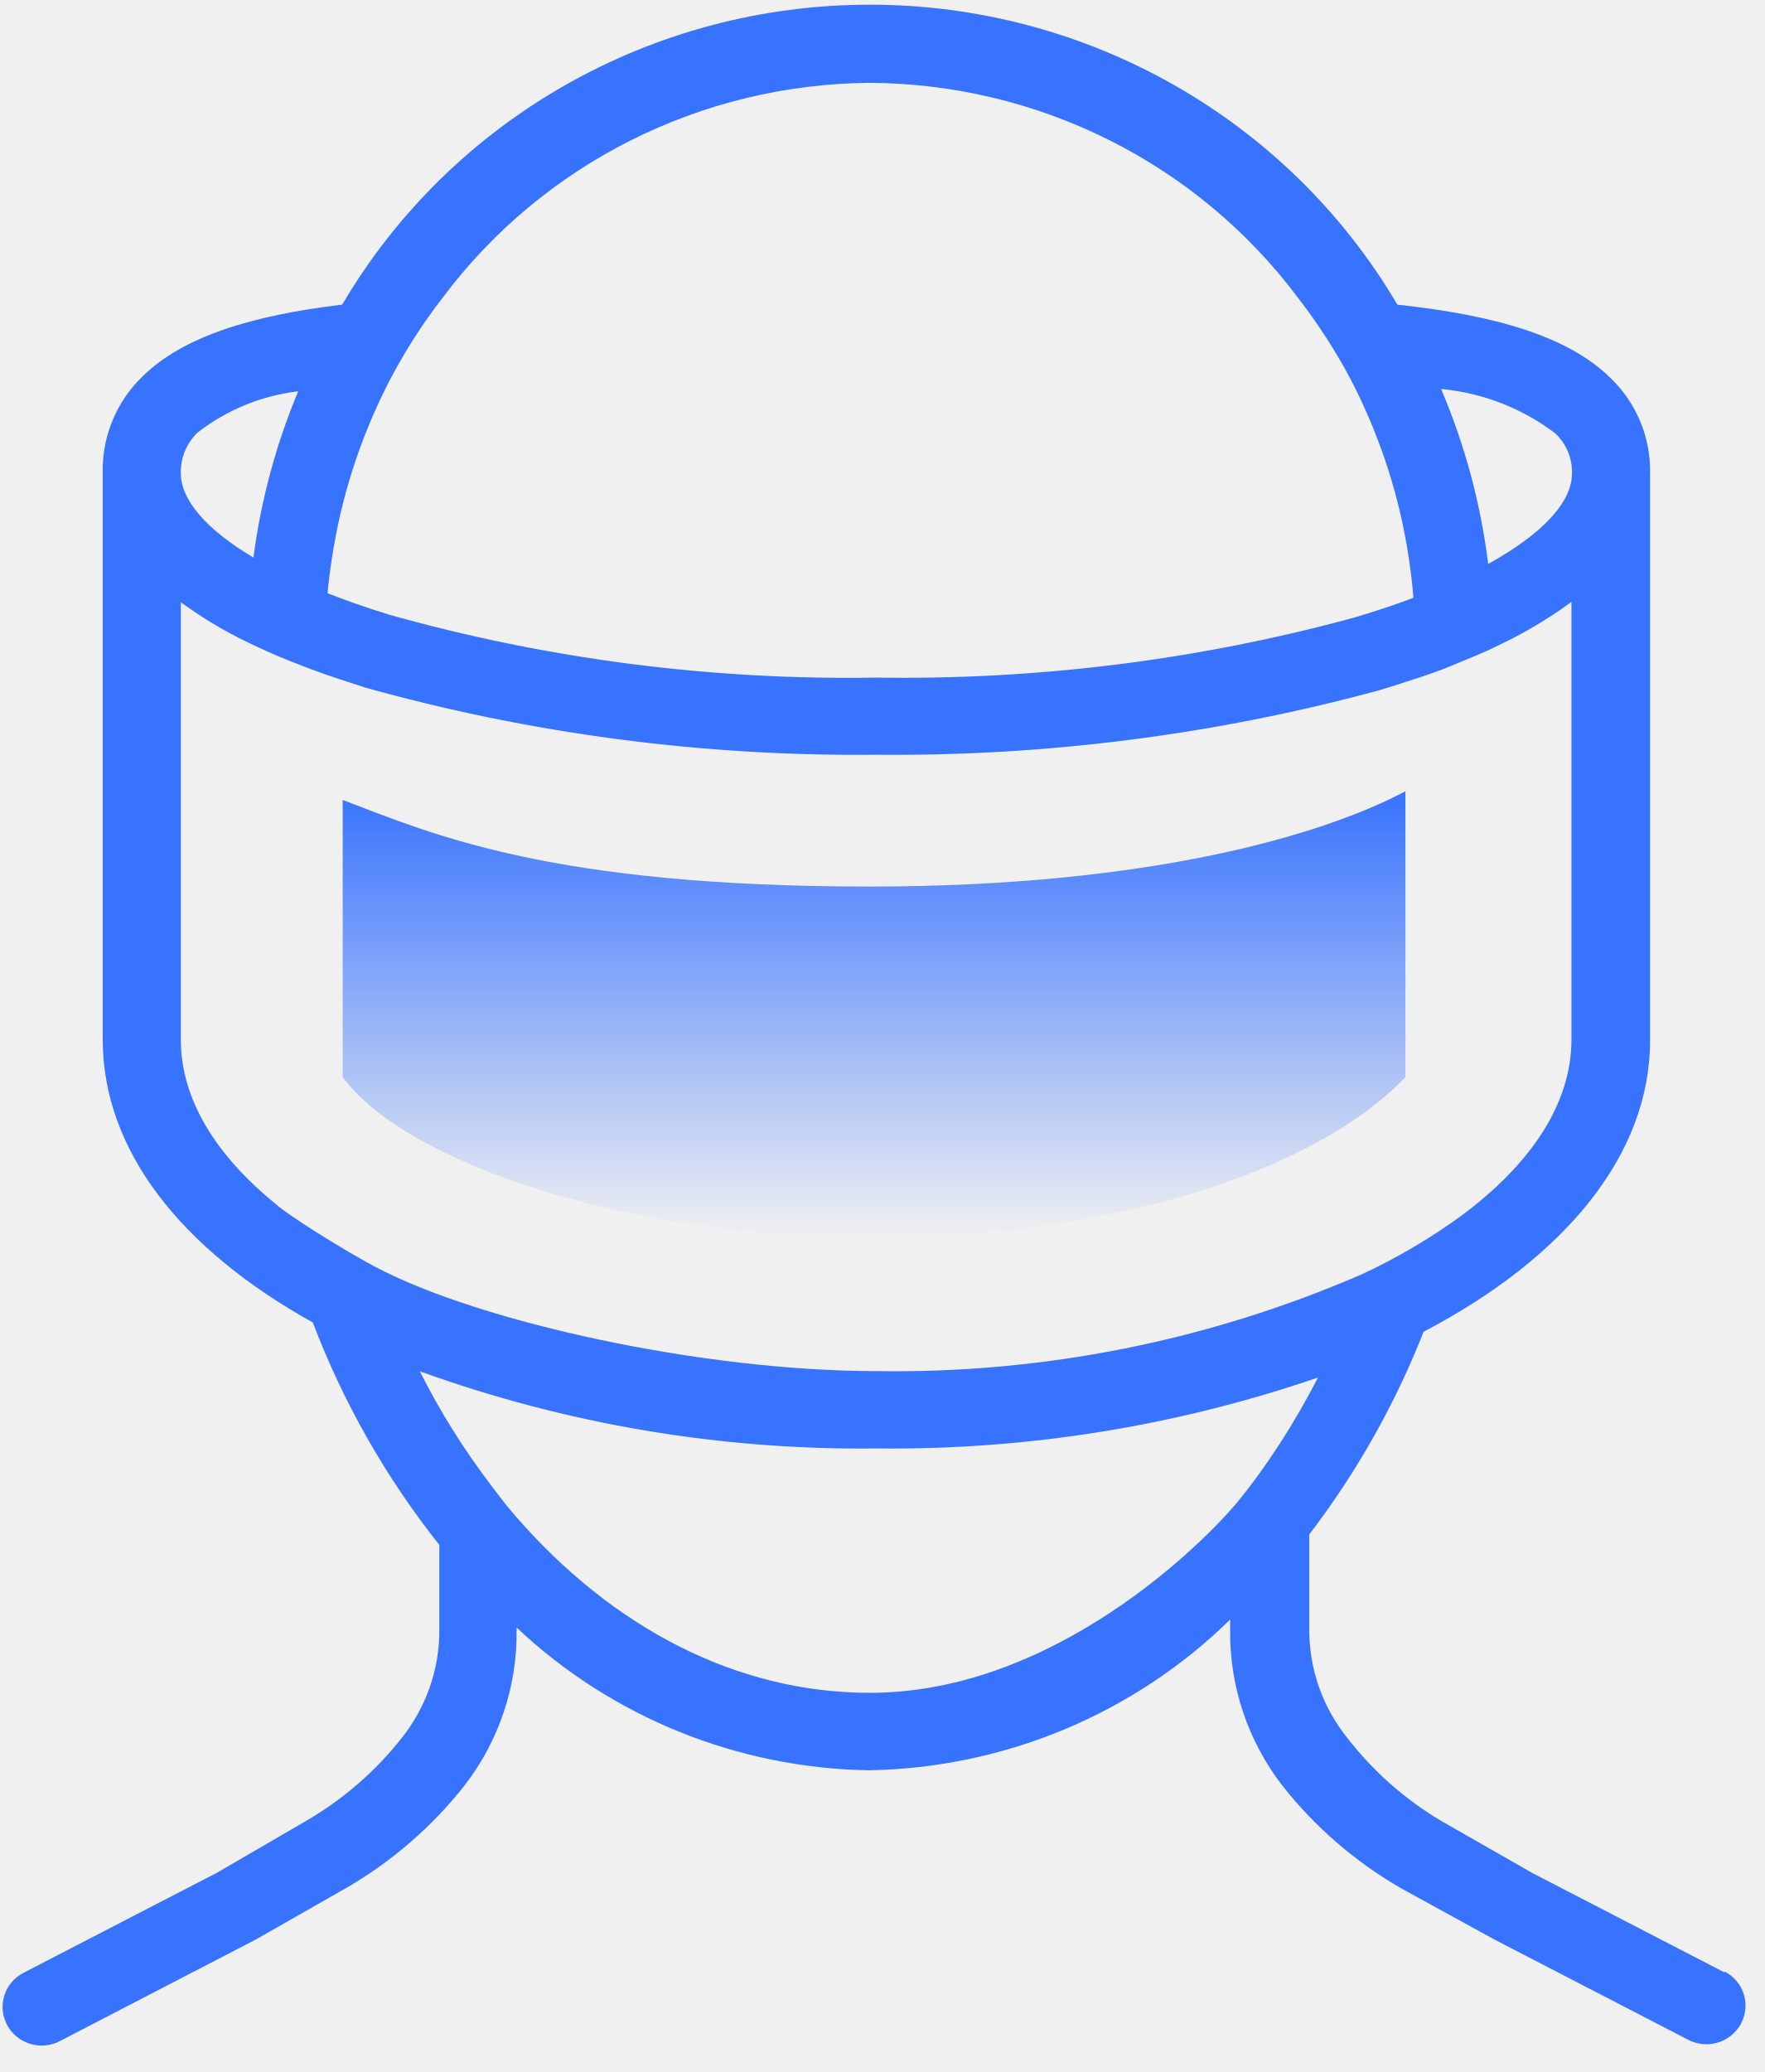
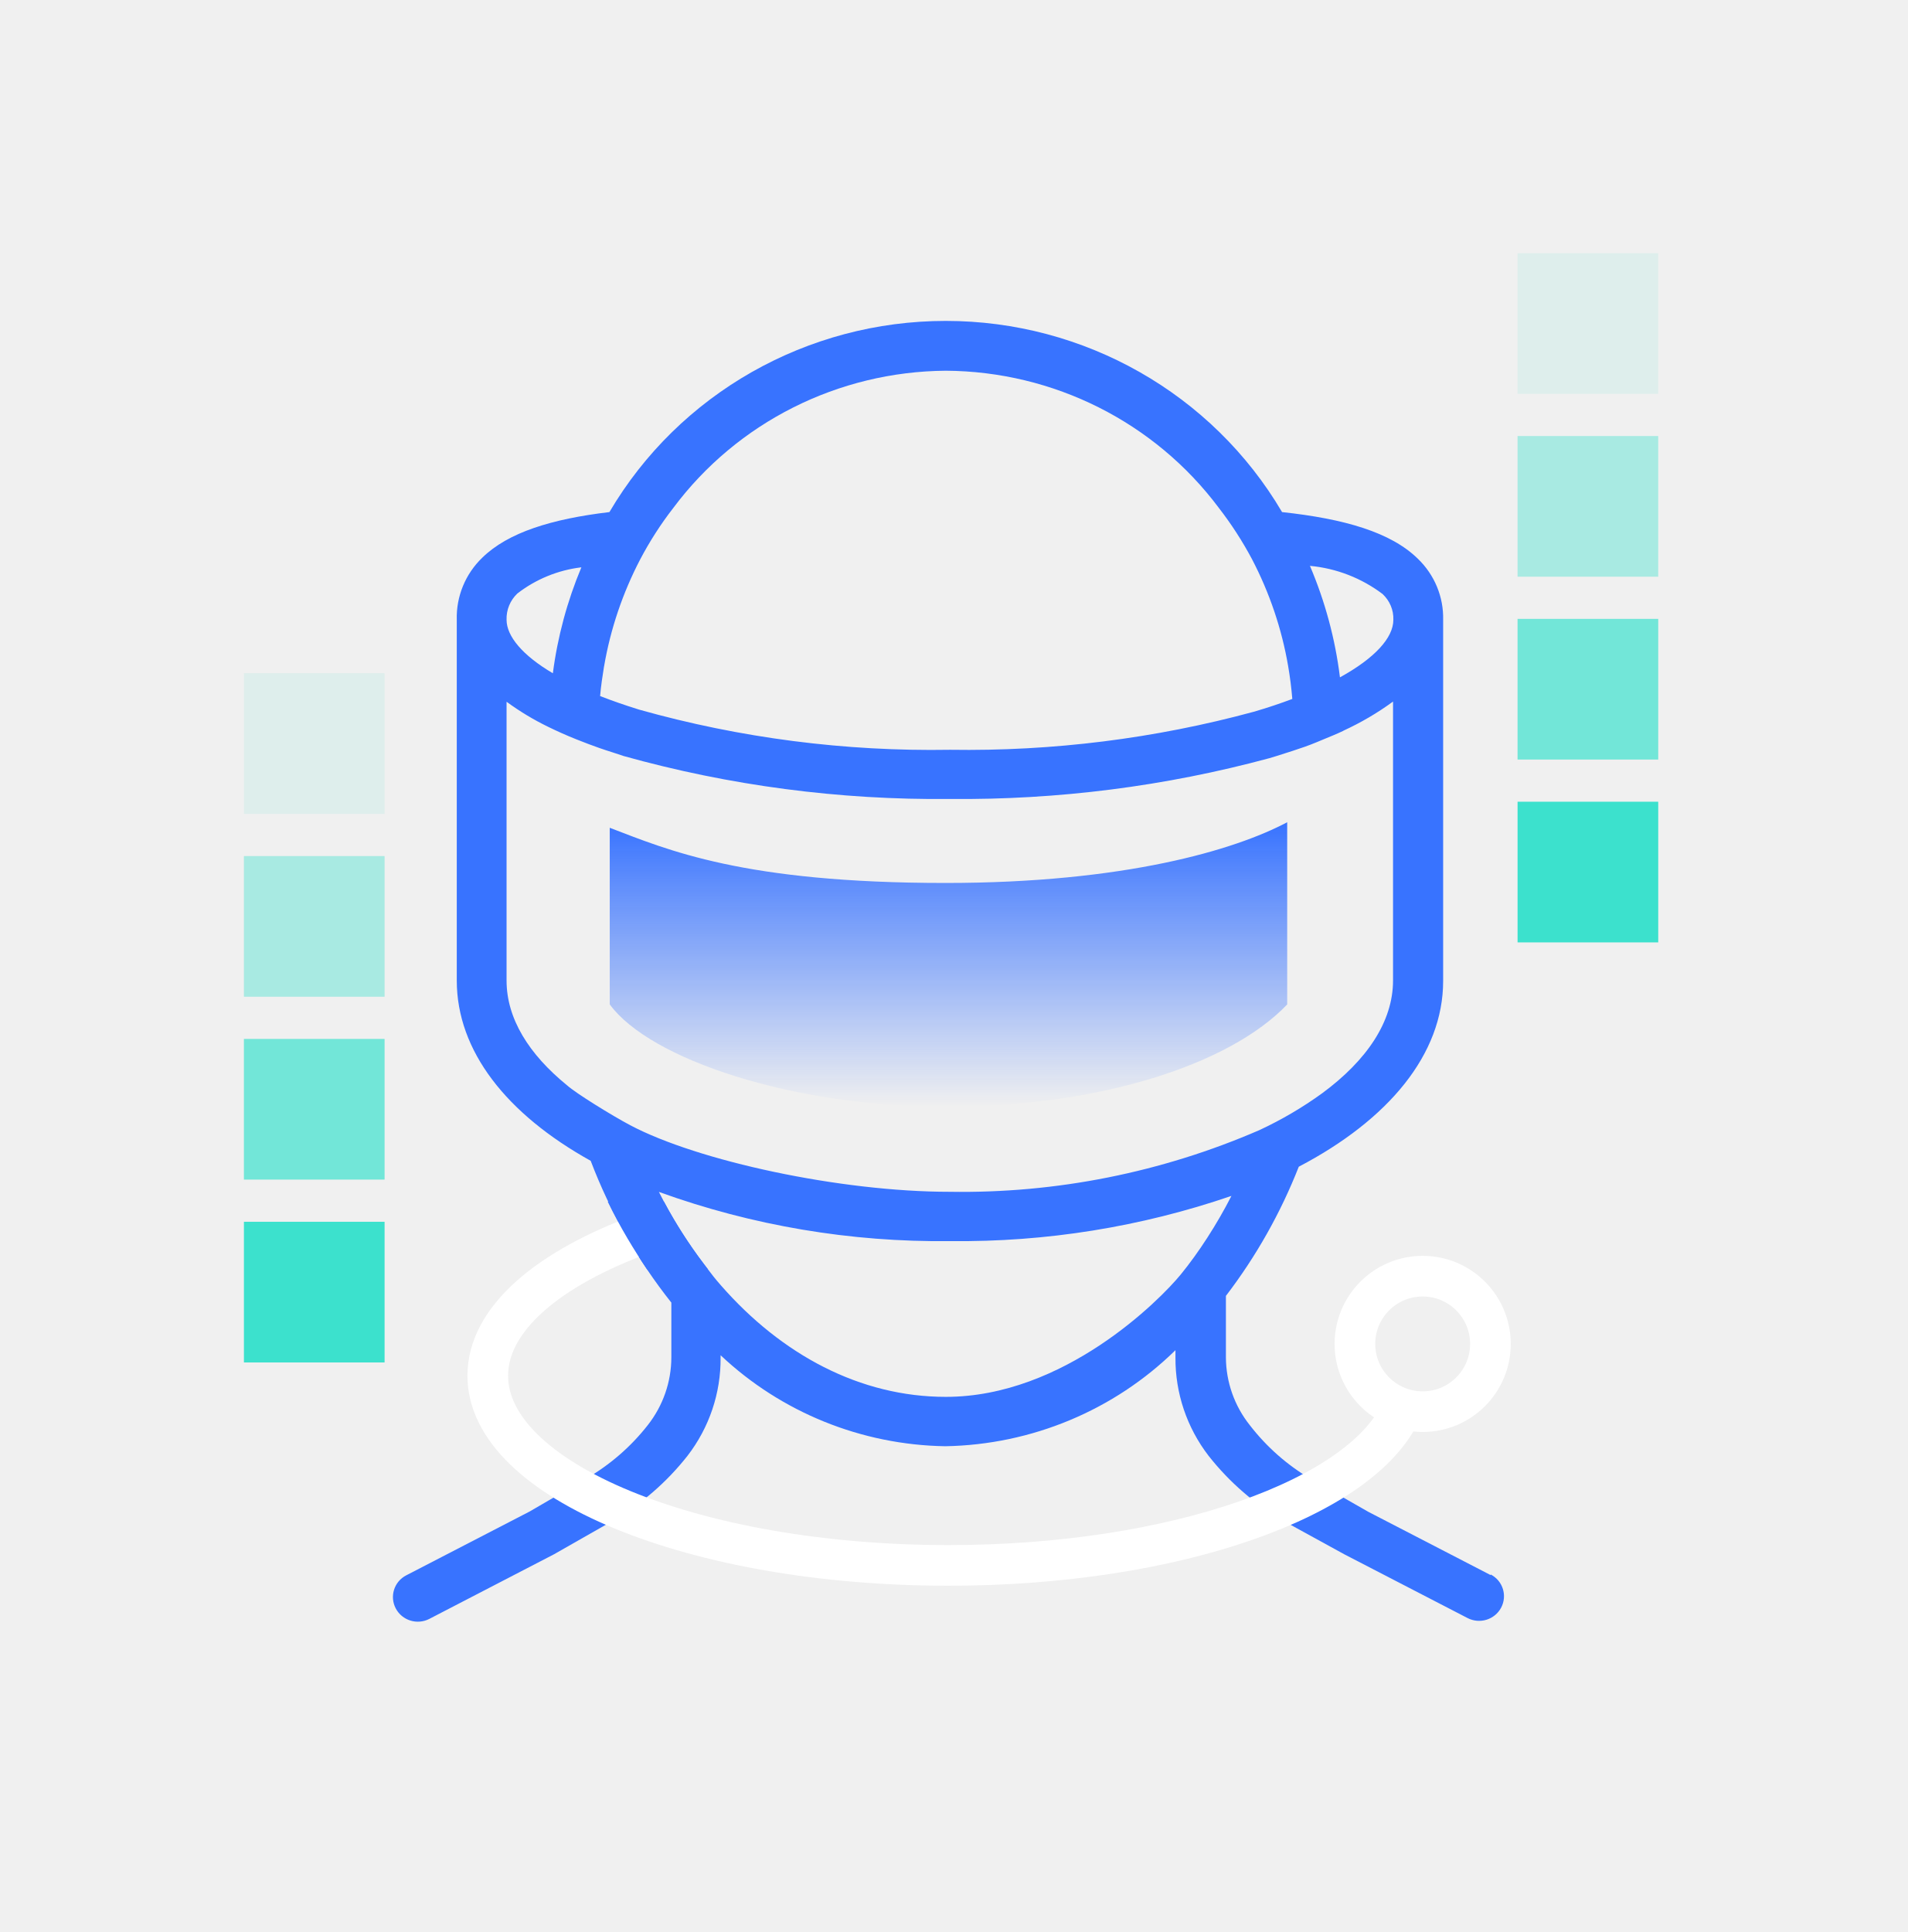
- <svg xmlns="http://www.w3.org/2000/svg" width="46" height="54" viewBox="0 0 46 54" fill="none">
-   <path fill-rule="evenodd" clip-rule="evenodd" d="M39.953 48.819L44.955 51.406L44.954 51.38C45.453 51.636 45.644 52.244 45.384 52.736C45.124 53.229 44.509 53.42 44.011 53.163L38.969 50.555L36.525 49.214C35.327 48.523 34.275 47.614 33.424 46.533C32.533 45.378 32.056 43.964 32.066 42.51V42.209C29.559 44.668 26.187 46.075 22.654 46.137C19.226 46.082 15.947 44.755 13.466 42.416V42.51C13.479 43.964 13.002 45.378 12.109 46.533C11.258 47.614 10.206 48.523 9.008 49.214L6.654 50.555L1.556 53.197C1.058 53.454 0.443 53.263 0.183 52.77C-0.076 52.278 0.114 51.671 0.615 51.414L5.657 48.806L7.963 47.465C8.941 46.899 9.803 46.153 10.495 45.265C11.112 44.477 11.449 43.508 11.452 42.511V40.264C10.06 38.509 8.947 36.553 8.154 34.466C4.713 32.554 2.678 29.975 2.678 27.092V12.343C2.651 11.39 3.03 10.468 3.722 9.803C4.78 8.769 6.558 8.222 8.92 7.939C11.768 3.099 17.005 0.122 22.673 0.122C28.337 0.122 33.575 3.099 36.425 7.939H36.422C38.975 8.214 40.876 8.764 41.981 9.85C42.66 10.505 43.033 11.406 43.012 12.343V27.113C43.012 30.113 40.772 32.79 37.109 34.707C36.367 36.595 35.365 38.373 34.129 39.989V42.51C34.135 43.516 34.479 44.49 35.108 45.278C35.791 46.163 36.637 46.91 37.605 47.478L39.953 48.819ZM40.976 12.343C40.99 11.945 40.828 11.563 40.536 11.29C39.675 10.638 38.644 10.238 37.565 10.138C38.185 11.594 38.599 13.129 38.792 14.697C40.216 13.912 40.976 13.082 40.976 12.343ZM22.676 2.159C27.084 2.185 31.219 4.262 33.838 7.766C34.349 8.426 34.803 9.127 35.195 9.863C35.913 11.238 36.414 12.715 36.674 14.239C36.751 14.687 36.807 15.132 36.844 15.58C36.359 15.763 35.834 15.938 35.269 16.104C31.227 17.201 27.047 17.724 22.853 17.659C18.554 17.732 14.27 17.18 10.135 16.017C9.56 15.839 9.03 15.653 8.539 15.462C8.574 15.053 8.635 14.645 8.701 14.242L8.704 14.239C8.963 12.72 9.462 11.248 10.177 9.876C10.567 9.135 11.02 8.428 11.534 7.766C14.148 4.267 18.276 2.191 22.676 2.159ZM7.773 10.198C6.819 10.311 5.912 10.683 5.154 11.27C4.86 11.55 4.701 11.94 4.714 12.343C4.714 13.014 5.366 13.799 6.607 14.53C6.801 13.04 7.193 11.584 7.773 10.198ZM7.19 31.381C5.624 30.108 4.714 28.647 4.714 27.097V15.695C5.253 16.09 5.828 16.436 6.429 16.727C6.79 16.902 7.161 17.07 7.564 17.23C7.964 17.389 8.168 17.465 8.486 17.578C8.669 17.644 8.865 17.706 9.059 17.768C9.202 17.814 9.344 17.859 9.478 17.905V17.908C13.825 19.125 18.326 19.717 22.845 19.67C27.256 19.712 31.654 19.152 35.908 18.002C36.142 17.934 36.373 17.86 36.599 17.786C36.688 17.758 36.777 17.729 36.865 17.701C37.178 17.601 37.544 17.473 37.83 17.353C37.907 17.32 37.996 17.284 38.092 17.244C38.356 17.136 38.672 17.007 38.93 16.884L38.928 16.881C39.646 16.551 40.327 16.153 40.963 15.687V27.092C40.963 28.775 39.892 30.357 38.066 31.703C37.26 32.287 36.399 32.792 35.495 33.212C31.506 34.942 27.188 35.804 22.832 35.733C18.351 35.733 12.534 34.473 9.769 33.01C9.024 32.615 7.547 31.703 7.19 31.381ZM13.475 39.554C15.959 42.395 19.166 44.118 22.676 44.118C27.503 44.118 31.422 40.167 32.285 39.111C33.021 38.21 33.769 37.049 34.355 35.901C30.66 37.168 26.771 37.794 22.859 37.749C18.797 37.799 14.758 37.118 10.943 35.738C11.468 36.781 12.088 37.773 12.796 38.703C12.823 38.738 12.848 38.771 12.872 38.803C13.126 39.137 13.234 39.279 13.475 39.554Z" fill="#3873FF" />
-   <path d="M8.933 28.071V20.848C11.3 21.751 14.378 23.105 22.666 23.105C30.006 23.105 34.504 21.751 36.635 20.622V28.071C34.268 30.554 28.916 32.257 22.666 32.257C16.415 32.257 10.59 30.328 8.933 28.071Z" fill="url(#paint0_linear_0_1)" />
+ <svg xmlns="http://www.w3.org/2000/svg" width="78" height="79" viewBox="0 0 78 79" fill="none">
+   <path fill-rule="evenodd" clip-rule="evenodd" d="M55.953 61.819L60.955 64.406L60.954 64.38C61.453 64.636 61.644 65.244 61.384 65.736C61.124 66.229 60.509 66.42 60.011 66.163L54.969 63.555L52.525 62.214C51.327 61.523 50.275 60.614 49.424 59.533C48.533 58.378 48.056 56.964 48.066 55.51V55.209C45.559 57.668 42.187 59.075 38.654 59.137C35.226 59.082 31.947 57.755 29.466 55.416V55.51C29.479 56.964 29.002 58.378 28.109 59.533C27.258 60.614 26.206 61.523 25.008 62.214L22.654 63.555L17.556 66.197C17.058 66.454 16.443 66.263 16.183 65.77C15.924 65.278 16.114 64.671 16.615 64.414L21.657 61.806L23.963 60.465C24.941 59.899 25.803 59.153 26.495 58.265C27.112 57.477 27.449 56.508 27.452 55.511V53.264C26.06 51.509 24.947 49.553 24.154 47.466C20.713 45.554 18.678 42.975 18.678 40.092V25.343C18.651 24.39 19.03 23.468 19.722 22.803C20.78 21.769 22.558 21.221 24.92 20.939C27.768 16.099 33.005 13.122 38.673 13.122C44.337 13.122 49.575 16.099 52.425 20.939H52.422C54.975 21.214 56.876 21.764 57.981 22.85C58.66 23.505 59.033 24.406 59.012 25.343V40.113C59.012 43.114 56.772 45.79 53.109 47.707C52.367 49.595 51.365 51.373 50.129 52.989V55.51C50.135 56.516 50.479 57.49 51.108 58.278C51.791 59.163 52.637 59.91 53.605 60.478L55.953 61.819ZM56.976 25.343C56.99 24.945 56.828 24.563 56.536 24.29C55.675 23.638 54.644 23.238 53.565 23.138C54.185 24.594 54.599 26.129 54.792 27.697C56.216 26.912 56.976 26.081 56.976 25.343ZM38.676 15.159C43.084 15.185 47.219 17.262 49.838 20.766C50.349 21.426 50.803 22.127 51.195 22.863C51.913 24.238 52.414 25.715 52.674 27.239C52.751 27.687 52.807 28.132 52.844 28.58C52.359 28.763 51.834 28.939 51.269 29.104C47.227 30.201 43.047 30.724 38.853 30.659C34.554 30.732 30.27 30.18 26.135 29.017C25.56 28.839 25.03 28.653 24.539 28.462C24.574 28.053 24.635 27.645 24.701 27.242L24.703 27.239C24.963 25.72 25.462 24.248 26.177 22.876C26.567 22.135 27.02 21.428 27.535 20.766C30.148 17.267 34.276 15.191 38.676 15.159ZM23.773 23.198C22.819 23.311 21.913 23.683 21.154 24.27C20.86 24.55 20.701 24.94 20.714 25.343C20.714 26.014 21.366 26.799 22.607 27.53C22.8 26.04 23.193 24.584 23.773 23.198ZM23.19 44.381C21.624 43.108 20.714 41.647 20.714 40.097V28.695C21.253 29.09 21.828 29.436 22.429 29.727C22.79 29.902 23.161 30.07 23.564 30.23C23.964 30.389 24.168 30.465 24.486 30.578C24.669 30.644 24.865 30.706 25.059 30.768C25.202 30.814 25.344 30.859 25.478 30.905V30.908C29.825 32.125 34.326 32.717 38.845 32.67C43.256 32.712 47.654 32.152 51.908 31.002C52.142 30.934 52.373 30.86 52.599 30.786C52.688 30.758 52.777 30.729 52.865 30.701C53.178 30.601 53.544 30.473 53.83 30.353C53.907 30.32 53.996 30.284 54.092 30.244C54.356 30.136 54.672 30.007 54.93 29.884L54.928 29.881C55.646 29.551 56.327 29.153 56.963 28.687V40.092C56.963 41.775 55.892 43.357 54.066 44.703C53.26 45.287 52.399 45.792 51.495 46.212C47.505 47.942 43.188 48.804 38.832 48.733C34.351 48.733 28.534 47.473 25.769 46.01C25.024 45.615 23.547 44.703 23.19 44.381ZM29.475 52.554C31.959 55.395 35.166 57.118 38.676 57.118C43.503 57.118 47.422 53.167 48.285 52.111C49.021 51.21 49.769 50.049 50.355 48.901C46.66 50.168 42.771 50.794 38.859 50.749C34.797 50.799 30.758 50.118 26.943 48.738C27.468 49.781 28.088 50.773 28.796 51.703C28.823 51.738 28.848 51.771 28.872 51.803C29.126 52.137 29.234 52.279 29.475 52.554Z" fill="#3873FF" />
+   <path d="M57.322 57.638C55.735 61.261 48.039 64.01 38.783 64.01C28.379 64.01 19.945 60.537 19.945 56.253C19.945 53.937 22.41 51.859 26.317 50.438" stroke="white" stroke-width="1.662" stroke-linecap="round" stroke-linejoin="round" />
+   <path fill-rule="evenodd" clip-rule="evenodd" d="M58.175 57.723C59.705 57.723 60.945 56.483 60.945 54.953C60.945 53.423 59.705 52.183 58.175 52.183C56.645 52.183 55.404 53.423 55.404 54.953C55.404 56.483 56.645 57.723 58.175 57.723Z" stroke="white" stroke-width="1.662" />
+   <path d="M28.951 51.906C28.926 51.874 28.9 51.84 28.873 51.803L28.796 51.703C28.179 50.892 27.628 50.033 27.149 49.136H24.851C25.371 50.212 25.969 51.179 26.461 51.906H28.951Z" fill="#3873FF" />
+   <path d="M24.933 41.071V33.848C27.3 34.751 30.378 36.105 38.666 36.105C46.006 36.105 50.504 34.751 52.635 33.622V41.071C50.268 43.554 44.916 45.257 38.666 45.257C32.415 45.257 26.59 43.328 24.933 41.071Z" fill="url(#paint0_linear_481_2171)" />
+   <rect opacity="0.1" x="9.974" y="27.528" width="5.752" height="5.752" fill="#3CE1CD" />
+   <rect opacity="0.4" x="9.974" y="35.005" width="5.752" height="5.752" fill="#3CE1CD" />
+   <rect opacity="0.7" x="9.974" y="42.482" width="5.752" height="5.752" fill="#3CE1CD" />
+   <rect x="9.974" y="49.959" width="5.752" height="5.752" fill="#3CE1CD" />
+   <rect opacity="0.1" x="62.055" y="10.352" width="5.752" height="5.752" fill="#3CE1CD" />
+   <rect opacity="0.4" x="62.055" y="17.829" width="5.752" height="5.752" fill="#3CE1CD" />
+   <rect opacity="0.7" x="62.055" y="25.306" width="5.752" height="5.752" fill="#3CE1CD" />
+   <rect x="62.055" y="32.783" width="5.752" height="5.752" fill="#3CE1CD" />
  <defs>
-     <linearGradient id="paint0_linear_0_1" x1="22.784" y1="20.622" x2="22.784" y2="32.257" gradientUnits="userSpaceOnUse">
+     <linearGradient id="paint0_linear_481_2171" x1="38.784" y1="33.622" x2="38.784" y2="45.257" gradientUnits="userSpaceOnUse">
      <stop stop-color="#3873FF" />
      <stop offset="1" stop-color="#3873FF" stop-opacity="0" />
    </linearGradient>
  </defs>
</svg>
